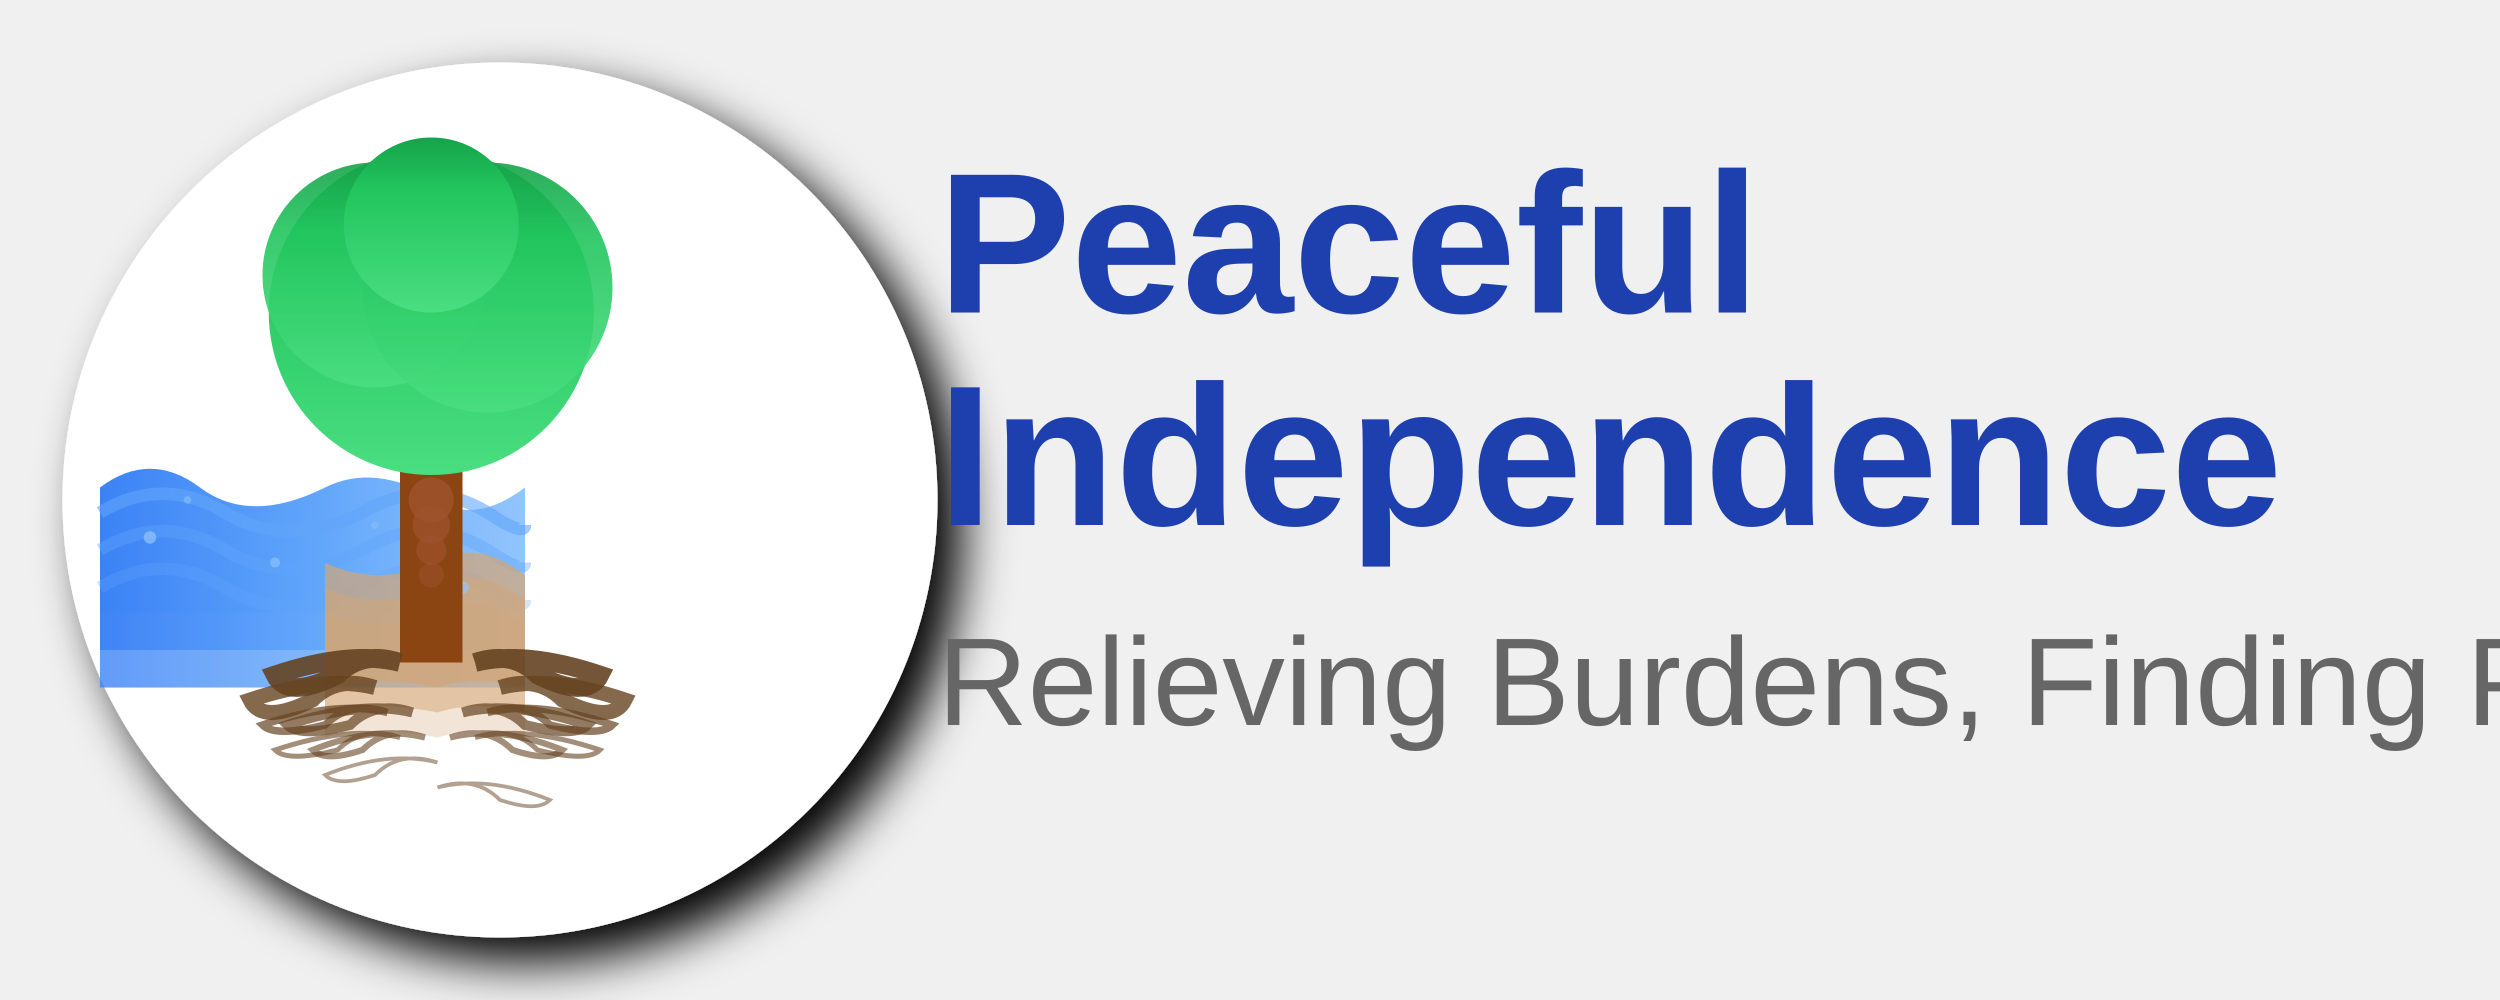
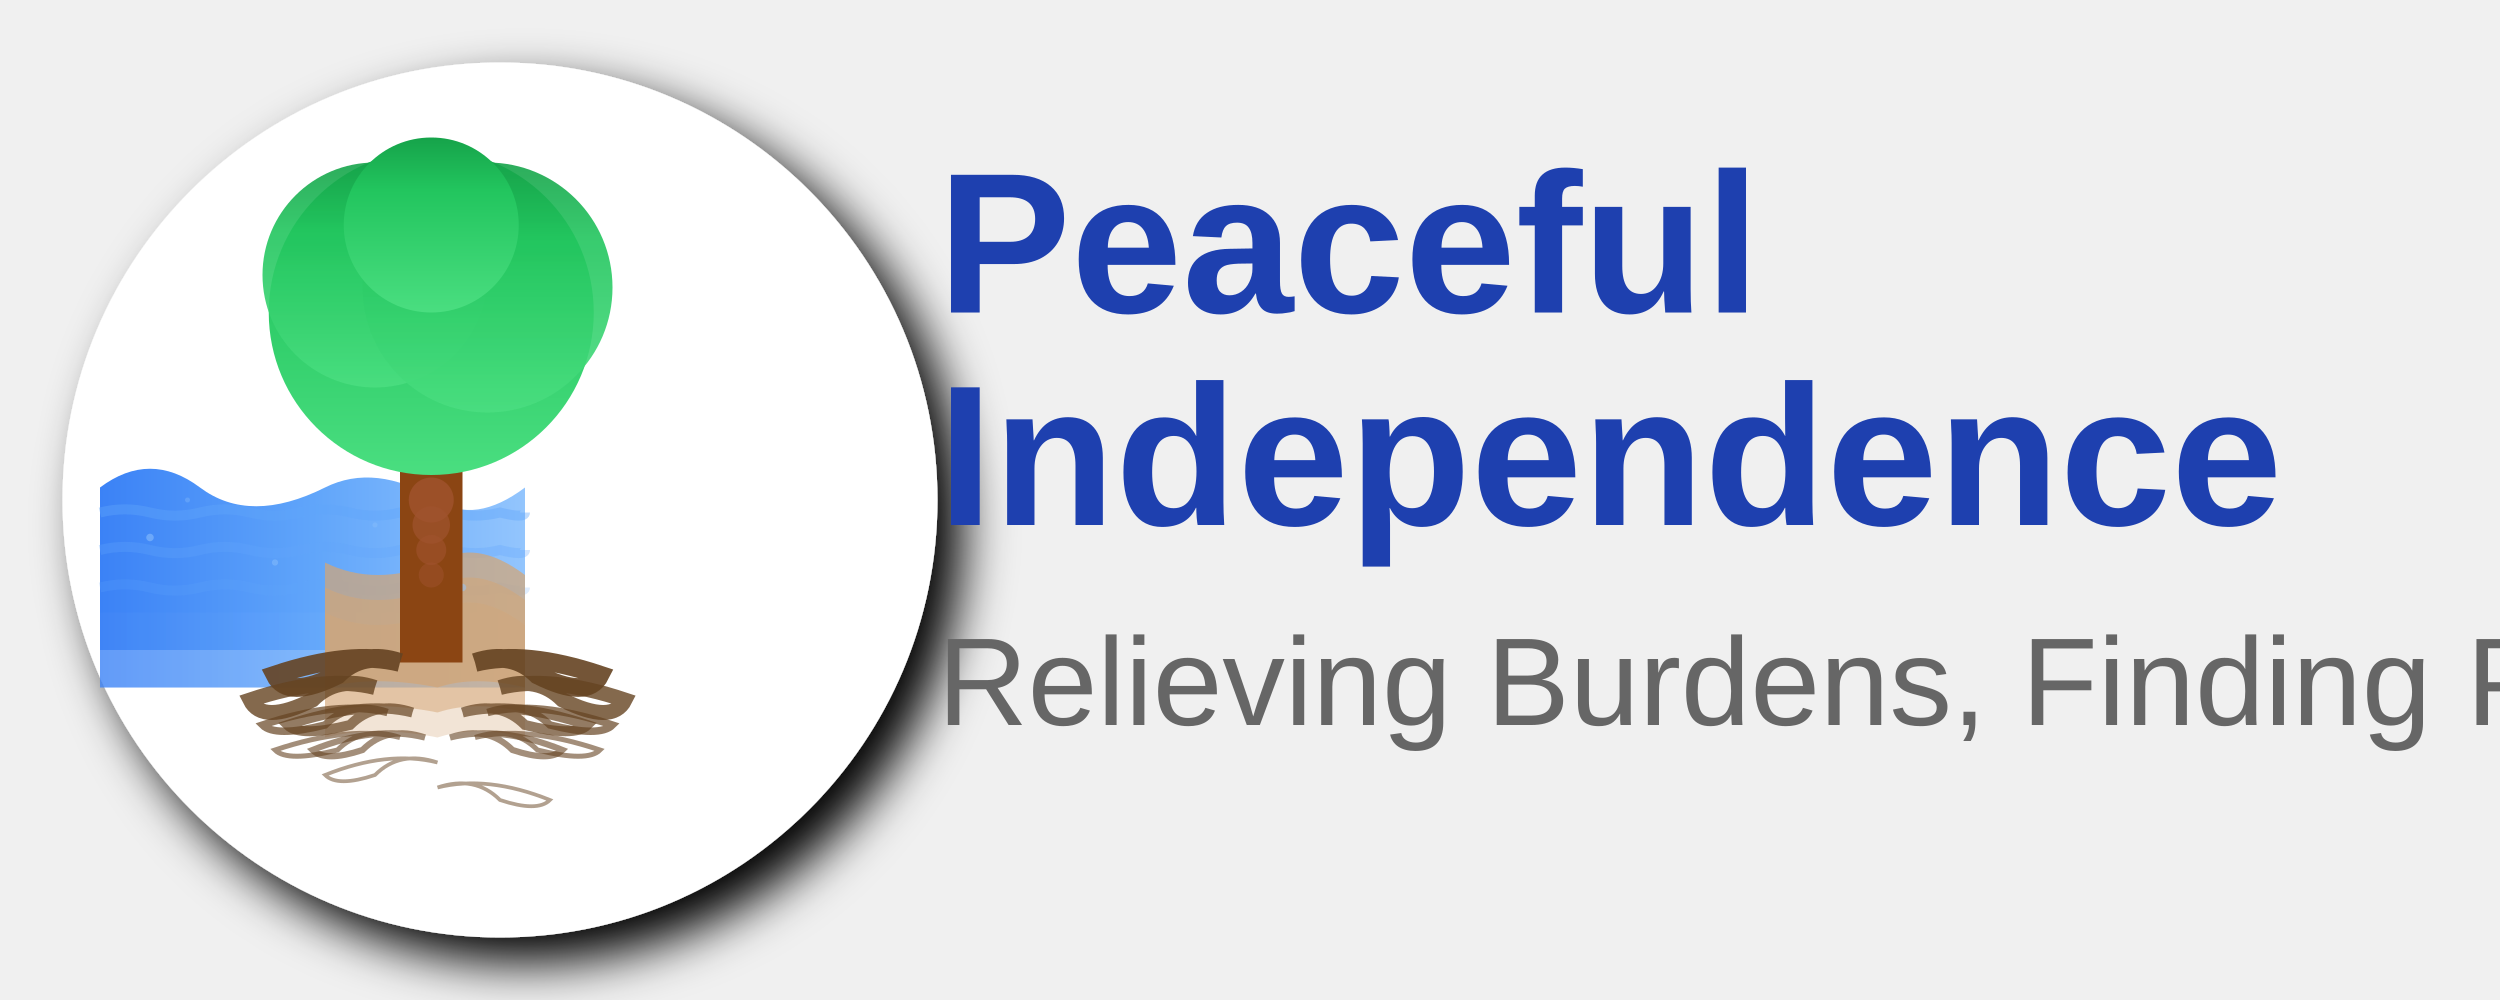
<svg xmlns="http://www.w3.org/2000/svg" viewBox="0 0 200 80">
  <defs>
    <linearGradient id="waterGradient" x1="0%" y1="0%" x2="100%" y2="0%">
      <stop offset="0%" style="stop-color:#3B82F6;stop-opacity:1" />
      <stop offset="50%" style="stop-color:#60A5FA;stop-opacity:1" />
      <stop offset="100%" style="stop-color:#93C5FD;stop-opacity:1" />
    </linearGradient>
    <linearGradient id="treeGradient" x1="0%" y1="0%" x2="0%" y2="100%">
      <stop offset="0%" style="stop-color:#16A34A;stop-opacity:1" />
      <stop offset="30%" style="stop-color:#22C55E;stop-opacity:1" />
      <stop offset="100%" style="stop-color:#4ADE80;stop-opacity:1" />
    </linearGradient>
    <filter id="shadow" x="-20%" y="-20%" width="140%" height="140%">
      <feDropShadow dx="2" dy="2" stdDeviation="2" fill="#000000" fill-opacity="0.1" />
    </filter>
  </defs>
  <circle cx="40" cy="40" r="35" fill="white" filter="url(#shadow)" />
  <path d="M8,45 Q12,42 16,45 Q20,48 26,45 Q30,43 35,46 Q38,48 42,45 L42,55 L8,55 Z" fill="url(#waterGradient)" opacity="0.8" />
  <path d="M8,42 Q12,39 16,42 Q20,45 26,42 Q30,40 35,43 Q38,45 42,42 L42,52 L8,52 Z" fill="url(#waterGradient)" opacity="0.9" />
  <path d="M8,39 Q12,36 16,39 Q20,42 26,39 Q30,37 35,40 Q38,42 42,39 L42,49 L8,49 Z" fill="url(#waterGradient)" opacity="1" />
-   <path d="M8,41 Q13,38 18,41 Q23,44 29,41 Q34,38 39,41 Q42,43 42,42" stroke="#60A5FA" stroke-width="1" fill="none" opacity="0.6" />
-   <path d="M8,44 Q13,41 18,44 Q23,47 29,44 Q34,41 39,44 Q42,46 42,45" stroke="#60A5FA" stroke-width="1" fill="none" opacity="0.4" />
-   <path d="M8,47 Q13,44 18,47 Q23,50 29,47 Q34,44 39,47 Q42,49 42,48" stroke="#60A5FA" stroke-width="1" fill="none" opacity="0.3" />
+   <path d="M8,41 Q10,40.5 12,41 Q14,41.5 16,41 Q18,40.5 20,41 Q22,41.5 24,41 Q26,40.5 28,41 Q30,41.5 32,41 Q34,40.5 36,41 Q38,41.5 40,41 Q42,41.5 42,41" stroke="#60A5FA" stroke-width="0.8" fill="none" opacity="0.4" />
+   <path d="M8,44 Q10,43.5 12,44 Q14,44.5 16,44 Q18,43.5 20,44 Q22,44.5 24,44 Q26,43.5 28,44 Q30,44.5 32,44 Q34,43.5 36,44 Q38,44.5 40,44 Q42,44.5 42,44" stroke="#60A5FA" stroke-width="0.8" fill="none" opacity="0.3" />
+   <path d="M8,47 Q10,46.5 12,47 Q14,47.5 16,47 Q18,46.5 20,47 Q22,47.5 24,47 Q26,46.5 28,47 Q30,47.5 32,47 Q34,46.5 36,47 Q38,47.5 40,47 Q42,47.5 42,47" stroke="#60A5FA" stroke-width="0.8" fill="none" opacity="0.2" />
  <path d="M26,45 Q30,47 35,45 Q38,43 42,46 L42,55 Q38,54 35,55 Q30,54 26,55 Z" fill="#D4A574" opacity="0.7" />
  <path d="M26,47 Q30,49 35,47 Q38,45 42,48 L42,57 Q38,56 35,57 Q30,56 26,57 Z" fill="#D4A574" opacity="0.5" />
  <path d="M26,49 Q30,51 35,49 Q38,47 42,50 L42,59 Q38,58 35,59 Q30,58 26,59 Z" fill="#D4A574" opacity="0.3" />
-   <circle cx="12" cy="43" r="0.5" fill="#93C5FD" opacity="0.7" />
-   <circle cx="15" cy="40" r="0.3" fill="#93C5FD" opacity="0.5" />
-   <circle cx="22" cy="45" r="0.4" fill="#93C5FD" opacity="0.6" />
-   <circle cx="30" cy="42" r="0.3" fill="#93C5FD" opacity="0.4" />
-   <circle cx="37" cy="47" r="0.5" fill="#93C5FD" opacity="0.7" />
+   <circle cx="12" cy="43" r="0.3" fill="#93C5FD" opacity="0.5" />
+   <circle cx="15" cy="40" r="0.2" fill="#93C5FD" opacity="0.3" />
+   <circle cx="22" cy="45" r="0.25" fill="#93C5FD" opacity="0.4" />
+   <circle cx="30" cy="42" r="0.2" fill="#93C5FD" opacity="0.3" />
+   <circle cx="37" cy="47" r="0.3" fill="#93C5FD" opacity="0.5" />
  <rect x="32" y="35" width="5" height="18" fill="#8B4513" />
  <path d="M32,53 Q28,52 22,54 Q23,56 27,54 Q29,52 32,53" fill="none" stroke="#654321" stroke-width="1.5" opacity="0.9" />
  <path d="M38,53 Q42,52 48,54 Q47,56 43,54 Q41,52 38,53" fill="none" stroke="#654321" stroke-width="1.5" opacity="0.9" />
  <path d="M30,55 Q26,54 20,56 Q21,58 25,56 Q27,54 30,55" fill="none" stroke="#654321" stroke-width="1.2" opacity="0.8" />
  <path d="M40,55 Q44,54 50,56 Q49,58 45,56 Q43,54 40,55" fill="none" stroke="#654321" stroke-width="1.2" opacity="0.8" />
  <path d="M33,57 Q29,56 23,58 Q24,59 28,58 Q30,56 33,57" fill="none" stroke="#654321" stroke-width="0.8" opacity="0.7" />
  <path d="M37,57 Q41,56 47,58 Q46,59 42,58 Q40,56 37,57" fill="none" stroke="#654321" stroke-width="0.8" opacity="0.7" />
  <path d="M34,59 Q30,58 25,60 Q26,61 29,60 Q31,58 34,59" fill="none" stroke="#654321" stroke-width="0.5" opacity="0.6" />
  <path d="M36,59 Q40,58 45,60 Q44,61 41,60 Q39,58 36,59" fill="none" stroke="#654321" stroke-width="0.5" opacity="0.6" />
  <path d="M35,61 Q31,60 26,62 Q27,63 30,62 Q32,60 35,61" fill="none" stroke="#654321" stroke-width="0.3" opacity="0.5" />
  <path d="M35,63 Q39,62 44,64 Q43,65 40,64 Q38,62 35,63" fill="none" stroke="#654321" stroke-width="0.3" opacity="0.5" />
  <path d="M31,57 Q27,56 21,58 Q22,59 26,58 Q28,56 31,57" fill="none" stroke="#654321" stroke-width="0.6" opacity="0.7" />
  <path d="M39,57 Q43,56 49,58 Q48,59 44,58 Q42,56 39,57" fill="none" stroke="#654321" stroke-width="0.6" opacity="0.7" />
  <path d="M32,59 Q28,58 22,60 Q23,61 27,60 Q29,58 32,59" fill="none" stroke="#654321" stroke-width="0.4" opacity="0.6" />
  <path d="M38,59 Q42,58 48,60 Q47,61 43,60 Q41,58 38,59" fill="none" stroke="#654321" stroke-width="0.4" opacity="0.6" />
  <circle cx="34.5" cy="25" r="13" fill="url(#treeGradient)" />
  <circle cx="30" cy="22" r="9" fill="url(#treeGradient)" opacity="0.9" />
  <circle cx="39" cy="23" r="10" fill="url(#treeGradient)" opacity="0.9" />
  <circle cx="34.5" cy="18" r="7" fill="url(#treeGradient)" opacity="1" />
  <circle cx="34.5" cy="40" r="1.8" fill="#A0522D" opacity="0.8" />
  <circle cx="34.5" cy="42" r="1.5" fill="#A0522D" opacity="0.7" />
  <circle cx="34.5" cy="44" r="1.2" fill="#A0522D" opacity="0.6" />
  <circle cx="34.5" cy="46" r="1" fill="#A0522D" opacity="0.5" />
  <text x="75" y="25" font-family="Arial, sans-serif" font-size="16" font-weight="bold" fill="#1E40AF">Peaceful</text>
  <text x="75" y="42" font-family="Arial, sans-serif" font-size="16" font-weight="bold" fill="#1E40AF">Independence</text>
  <text x="75" y="58" font-family="Arial, sans-serif" font-size="10" fill="#666">Relieving Burdens, Finding Peaceful Independence</text>
</svg>
